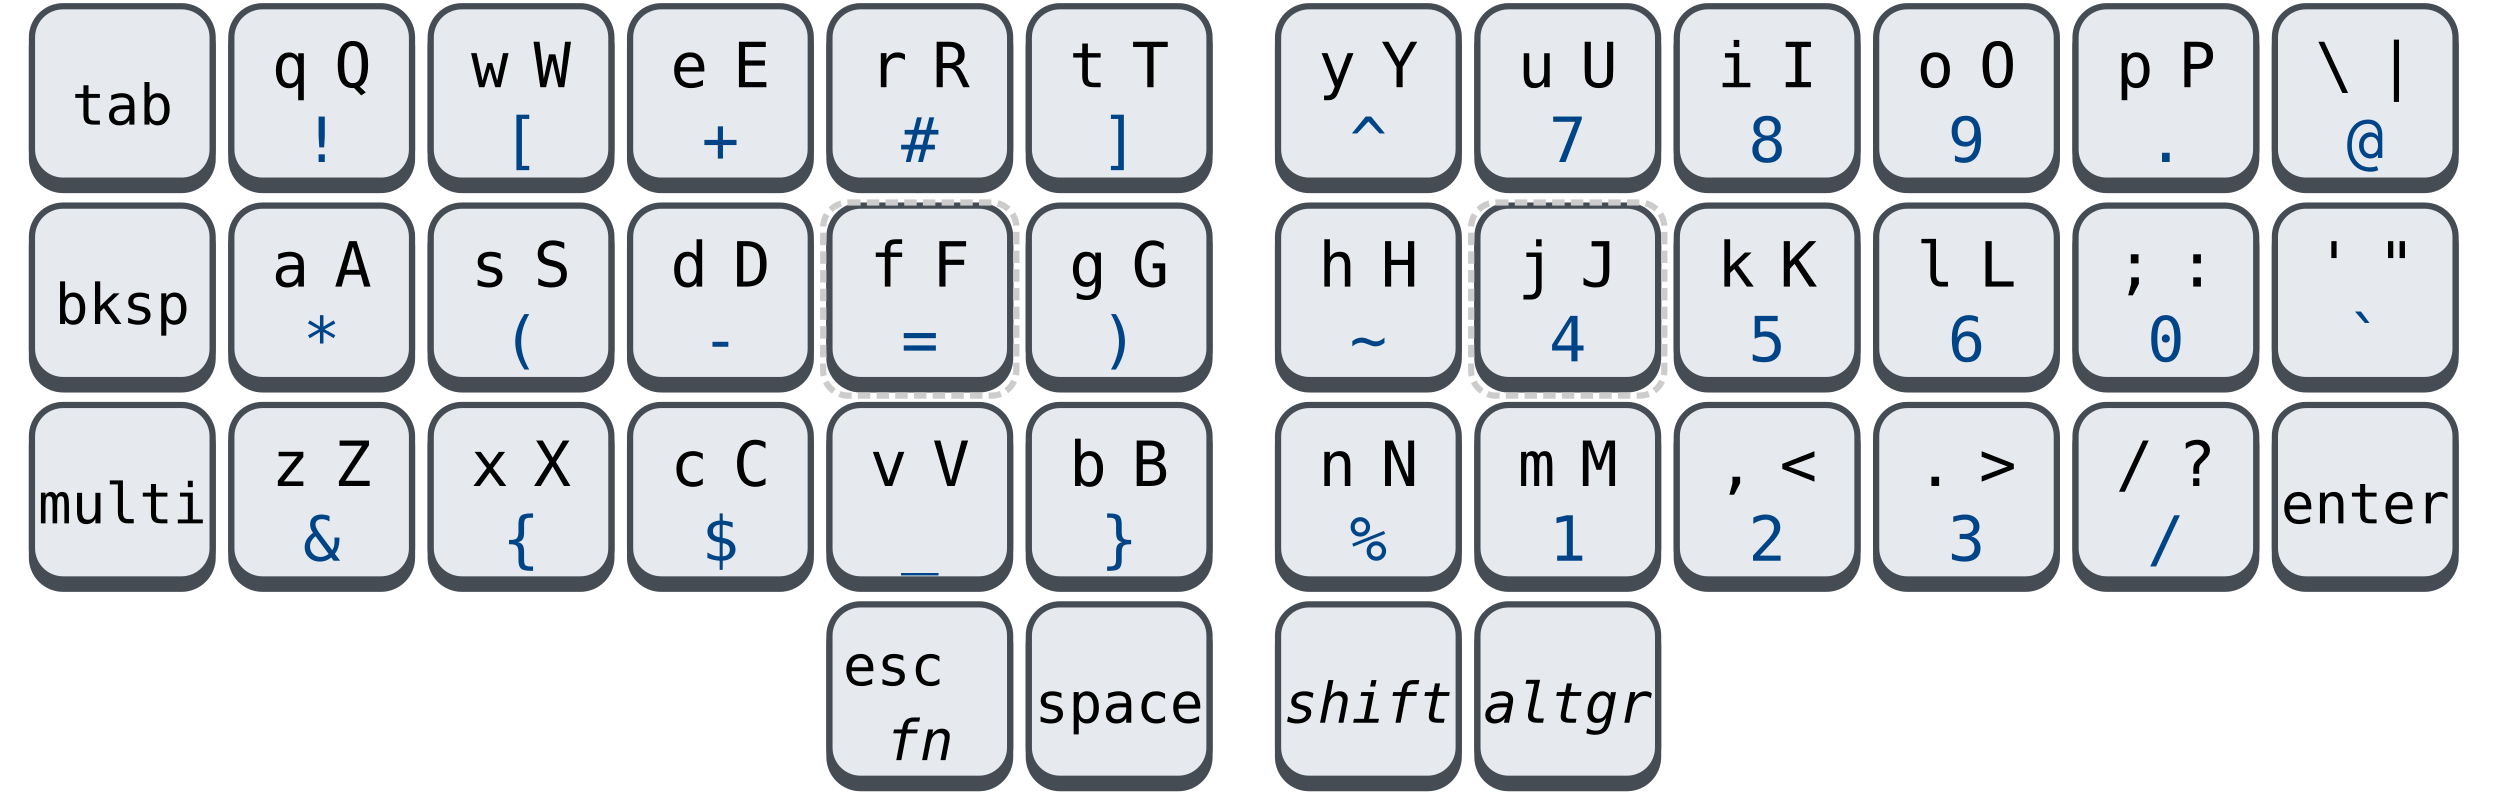
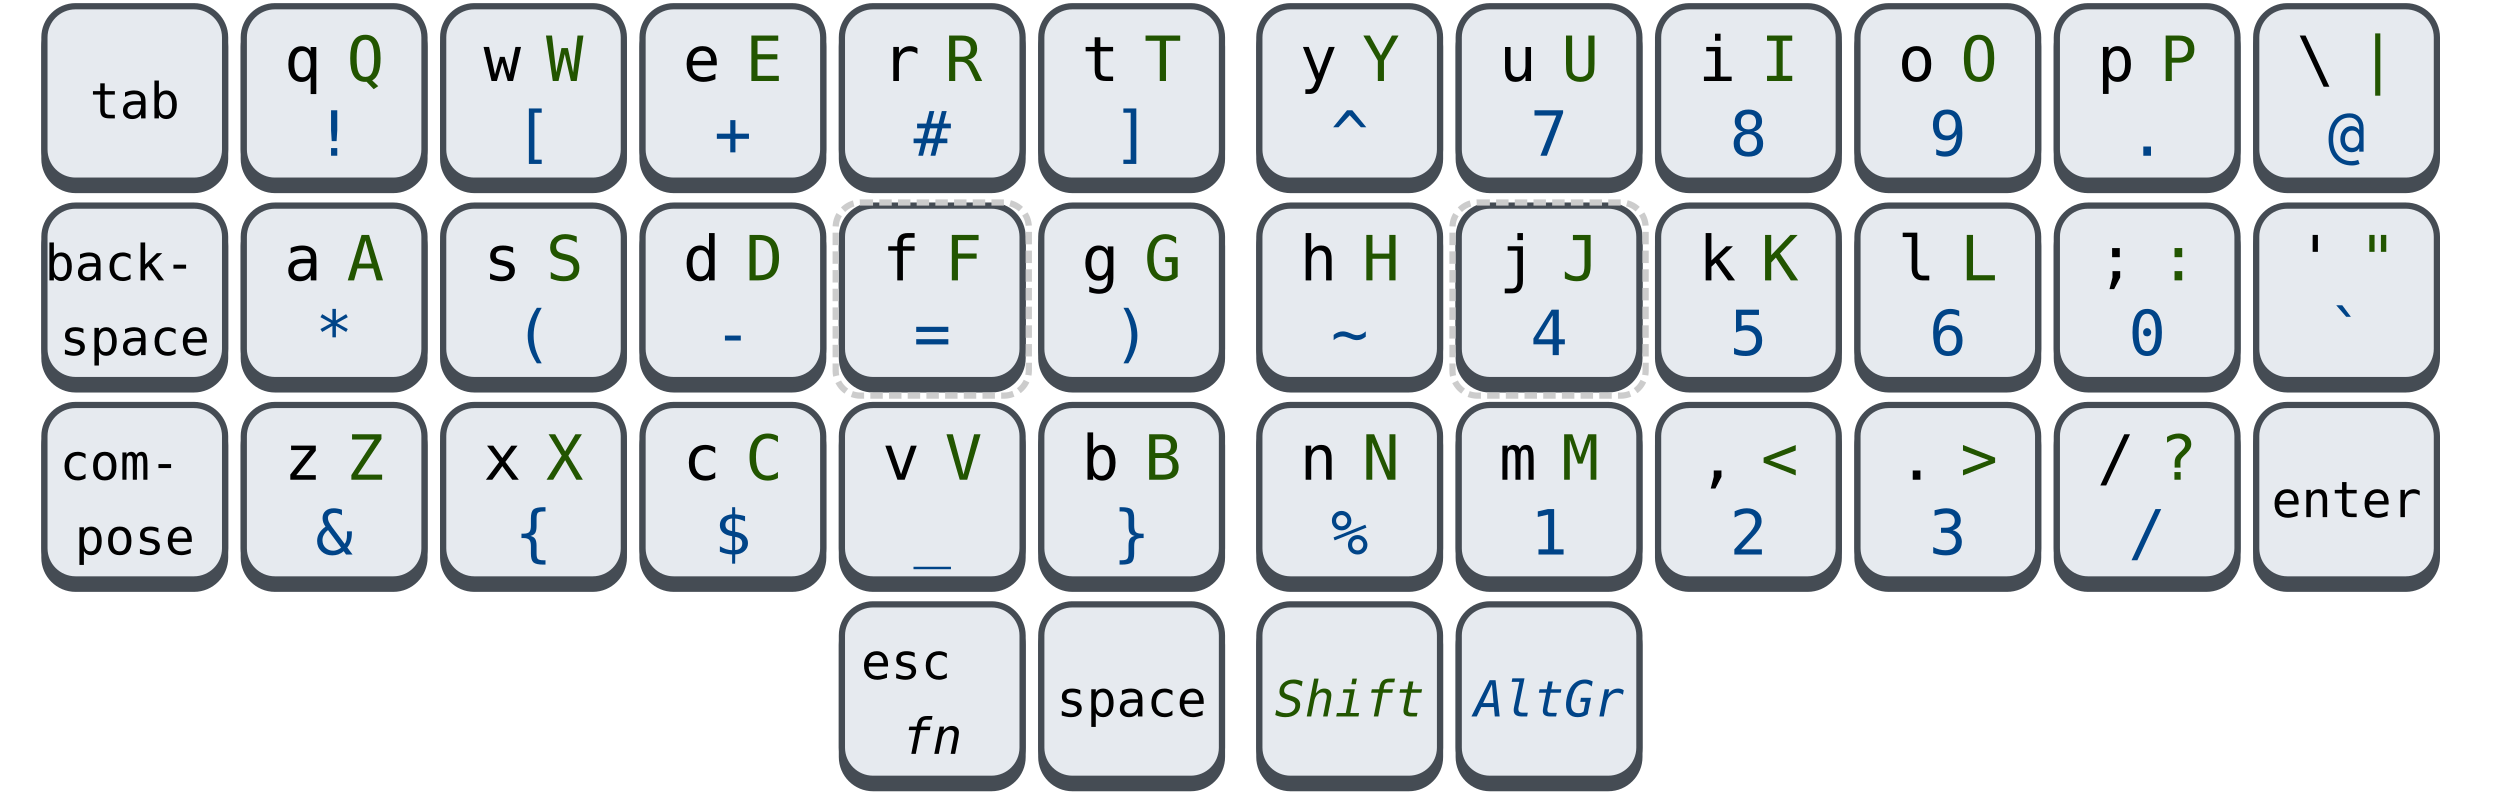
- <svg xmlns="http://www.w3.org/2000/svg" width="784" height="254" version="1.1" viewBox="-1 -1 394 130">
+ <svg xmlns="http://www.w3.org/2000/svg" width="784" height="254" version="1.1" viewBox="-1 -1 390 130">
  <defs>
    <style type="text/css">
text { font-size: 14px; text-anchor: middle; font-family: monospace; }
.mod { font-style: italic; }
.c0 { transform: translate(15px, 0); }
.c1 { transform: translate(47px, 0); }
.c2 { transform: translate(79px, 0); }
.c3 { transform: translate(111px, 0); }
.c4 { transform: translate(143px, 0); }
.c5 { transform: translate(175px, 0); }
- .r0 { transform: translate(0, 19px); }
- .r1 { transform: translate(0, 51px); }
- .r2 { transform: translate(0, 83px); }
- .r3 { transform: translate(0, 115px); }
- .tiny { font-size: 9px; }
- .tiny text { font-size: 9px; }
+ .r0 { transform: translate(0, 18px); }
+ .r1 { transform: translate(0, 50px); }
+ .r2 { transform: translate(0, 82px); }
+ .r3 { transform: translate(0, 114px); }
+ .tiny { font-size: 8px; }
+ .tiny text { font-size: 8px; }

g.kb &gt; g &gt; g &gt; text:nth-child(1) {
  font-size: 10px;
  transform: translate(-2px, -6px);
  text-anchor: end;
}
g.kb &gt; g &gt; g &gt; text:nth-child(2) {
  font-size: 10px;
  transform: translate(2px, -6px);
  text-anchor: start;
+   fill: #225500;
}
g.kb &gt; g &gt; g &gt; text:nth-child(3) {
  font-size: 10px;
  fill: #004488;
  transform: translate(0px, 6px);
+ }
+ .shift {
+   fill: #225500;
+ }
+ .altgr {
+   fill: #004488;
}

</style>
    <g id="key">
      <rect width="29" height="28" ry="5" x="0.5" y="1.5" fill="#454C54" stroke="#454C54" stroke-width="1px" />
      <rect width="29" height="28" ry="5" x="0.5" fill="#E6EAEF" stroke="#454C54" stroke-width="1px" />
    </g>
    <g id="6x1">
      <use href="#key" x="0" y="0" />
      <use href="#key" x="32" y="0" />
      <use href="#key" x="64" y="0" />
      <use href="#key" x="96" y="0" />
      <use href="#key" x="128" y="0" />
      <use href="#key" x="160" y="0" />
    </g>
    <g id="left">
      <use href="#6x1" x="0" y="0" />
      <use href="#6x1" x="0" y="32" />
      <use href="#6x1" x="0" y="64" />
      <use href="#key" x="128" y="96" />
      <use href="#key" x="160" y="96" />
      <rect x="127.5" y="31.5" width="31" height="31" ry="4" fill="none" stroke="#ccc" stroke-dasharray="2,1" />
    </g>
    <g id="right">
      <use href="#6x1" x="0" y="0" />
      <use href="#6x1" x="0" y="32" />
      <use href="#6x1" x="0" y="64" />
      <use href="#key" x="0" y="96" />
      <use href="#key" x="32" y="96" />
      <rect x="31.5" y="31.5" width="31" height="31" ry="4" fill="none" stroke="#ccc" stroke-dasharray="2,1" />
    </g>
  </defs>
  <g class="kb" id="left-keyboard">
    <use href="#left" />
    <g class="r0">
      <text class="c0 tiny">tab</text>
      <g class="c1">
        <text>q</text>
        <text>Q</text>
        <text>!</text>
      </g>
      <g class="c2">
        <text>w</text>
        <text>W</text>
        <text>[</text>
      </g>
      <g class="c3">
        <text>e</text>
        <text>E</text>
        <text>+</text>
      </g>
      <g class="c4">
        <text>r</text>
        <text>R</text>
        <text>#</text>
      </g>
      <g class="c5">
        <text>t</text>
        <text>T</text>
        <text>]</text>
      </g>
    </g>
    <g class="r1">
-       <text class="c0 tiny">bksp</text>
+       <text class="c0 tiny">
+         <tspan x="0" y="-6">back-</tspan>
+         <tspan x="0" y="6">space</tspan>
+       </text>
      <g class="c1">
        <text>a</text>
        <text>A</text>
        <text>*</text>
      </g>
      <g class="c2">
        <text>s</text>
        <text>S</text>
        <text>(</text>
      </g>
      <g class="c3">
        <text>d</text>
        <text>D</text>
        <text>-</text>
      </g>
      <g class="c4">
        <text>f</text>
        <text>F</text>
        <text>=</text>
      </g>
      <g class="c5">
        <text>g</text>
        <text>G</text>
        <text>)</text>
      </g>
    </g>
    <g class="r2">
-       <text class="c0 tiny">multi</text>
+       <text class="c0 tiny">
+         <tspan x="0" y="-6">com-</tspan>
+         <tspan x="0" y="6">pose</tspan>
+       </text>
      <g class="c1">
        <text>z</text>
        <text>Z</text>
        <text>&amp;</text>
      </g>
      <g class="c2">
        <text>x</text>
        <text>X</text>
        <text>{</text>
      </g>
      <g class="c3">
        <text>c</text>
        <text>C</text>
        <text>$</text>
      </g>
      <g class="c4">
        <text>v</text>
        <text>V</text>
        <text>_</text>
      </g>
      <g class="c5">
        <text>b</text>
        <text>B</text>
        <text>}</text>
      </g>
    </g>
    <g class="r3">
      <text class="c4">
        <tspan x="0" dy="-6" class="tiny">esc</tspan>
        <tspan x="0" dy="12" class="tiny mod">fn</tspan>
      </text>
      <text class="c5 tiny">space</text>
    </g>
  </g>
-   <g class="kb" id="right-keyboard" transform="translate(200, 0)">
+   <g class="kb" id="right-keyboard" transform="translate(195, 0)">
    <use href="#right" />
    <g class="r0">
      <g class="c0">
        <text>y</text>
        <text>Y</text>
        <text>^</text>
      </g>
      <g class="c1">
        <text>u</text>
        <text>U</text>
        <text>7</text>
      </g>
      <g class="c2">
        <text>i</text>
        <text>I</text>
        <text>8</text>
      </g>
      <g class="c3">
        <text>o</text>
        <text>O</text>
        <text>9</text>
      </g>
      <g class="c4">
        <text>p</text>
        <text>P</text>
        <text>.</text>
      </g>
      <g class="c5">
        <text>\</text>
        <text>|</text>
        <text>@</text>
      </g>
    </g>
    <g class="r1">
      <g class="c0">
        <text>h</text>
        <text>H</text>
        <text>~</text>
      </g>
      <g class="c1">
        <text>j</text>
        <text>J</text>
        <text>4</text>
      </g>
      <g class="c2">
        <text>k</text>
        <text>K</text>
        <text>5</text>
      </g>
      <g class="c3">
        <text>l</text>
        <text>L</text>
        <text>6</text>
      </g>
      <g class="c4">
        <text>;</text>
        <text>:</text>
        <text>0</text>
      </g>
      <g class="c5">
        <text>'</text>
        <text>"</text>
        <text>`</text>
      </g>
    </g>
    <g class="r2">
      <g class="c0">
        <text>n</text>
        <text>N</text>
        <text>%</text>
      </g>
      <g class="c1">
        <text>m</text>
        <text>M</text>
        <text>1</text>
      </g>
      <g class="c2">
        <text>,</text>
        <text>&lt;</text>
        <text>2</text>
      </g>
      <g class="c3">
        <text>.</text>
        <text>&gt;</text>
        <text>3</text>
      </g>
      <g class="c4">
        <text>/</text>
        <text>?</text>
        <text>/</text>
      </g>
      <text class="c5 tiny">enter</text>
    </g>
    <g class="r3">
-       <text class="c0 tiny mod">shift</text>
-       <text class="c1 tiny mod">altgr</text>
+       <text class="c0 tiny shift mod">Shift</text>
+       <text class="c1 tiny altgr mod">AltGr</text>
    </g>
  </g>
</svg>
